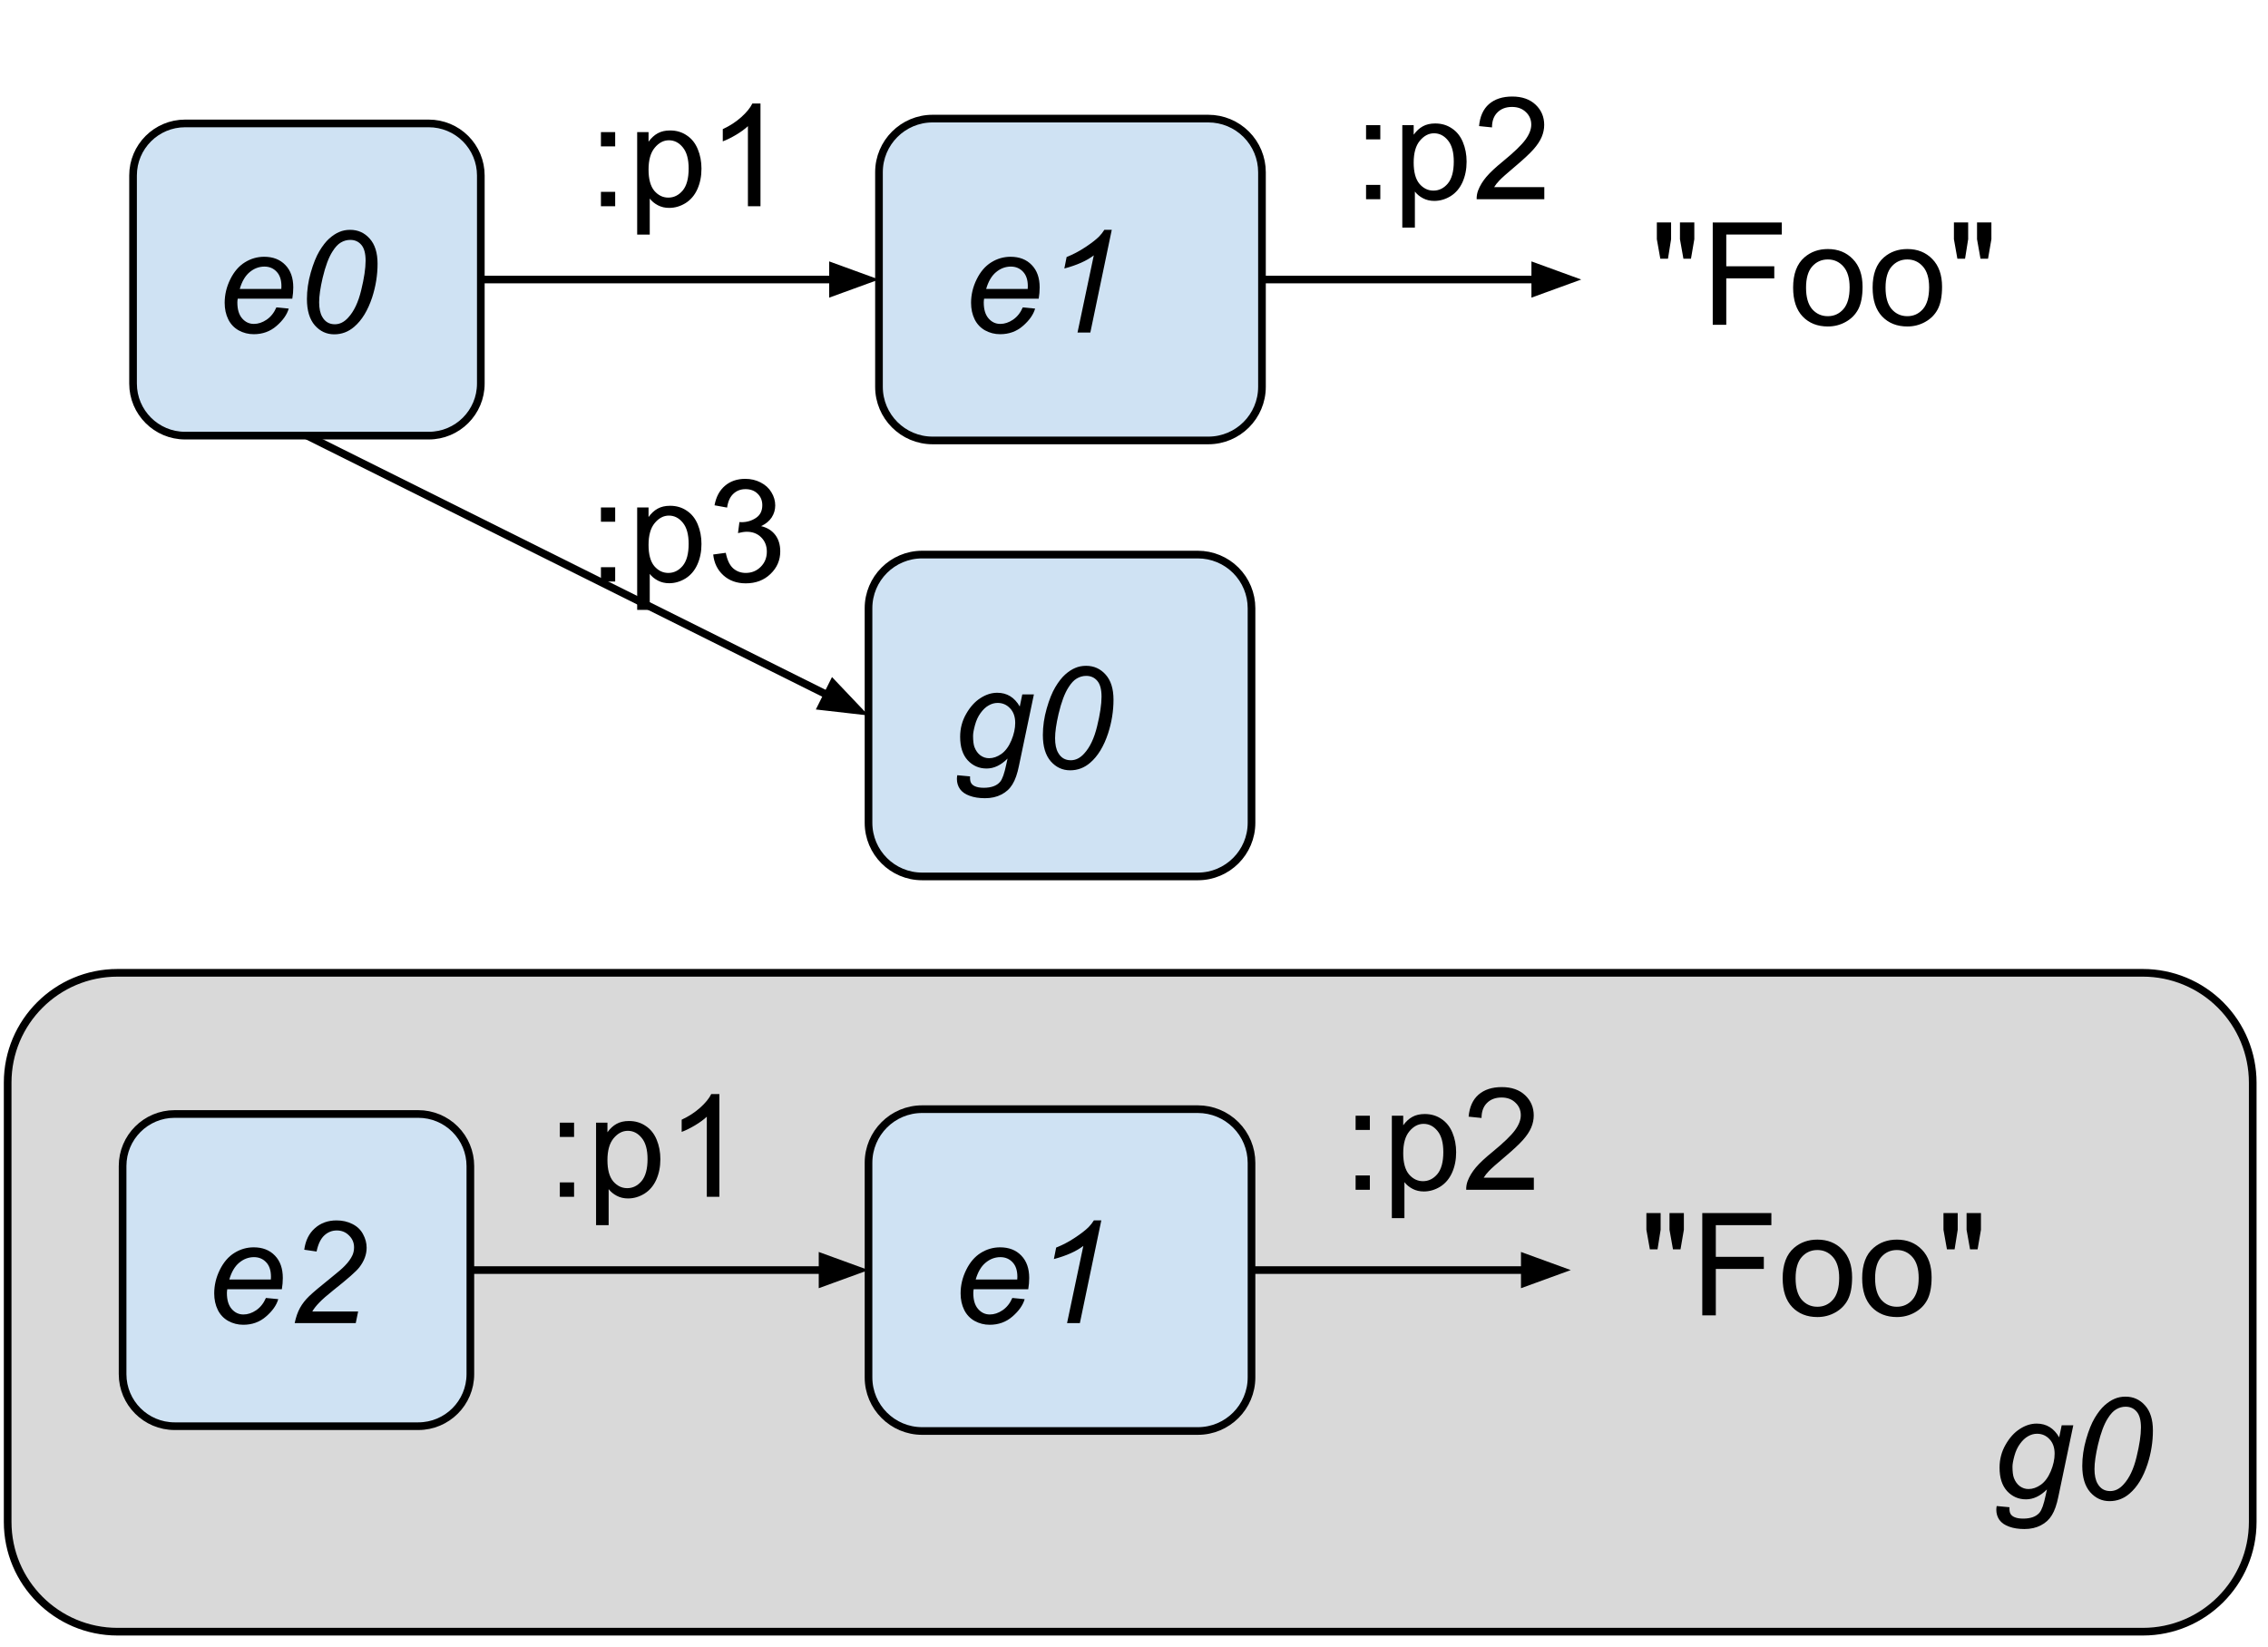
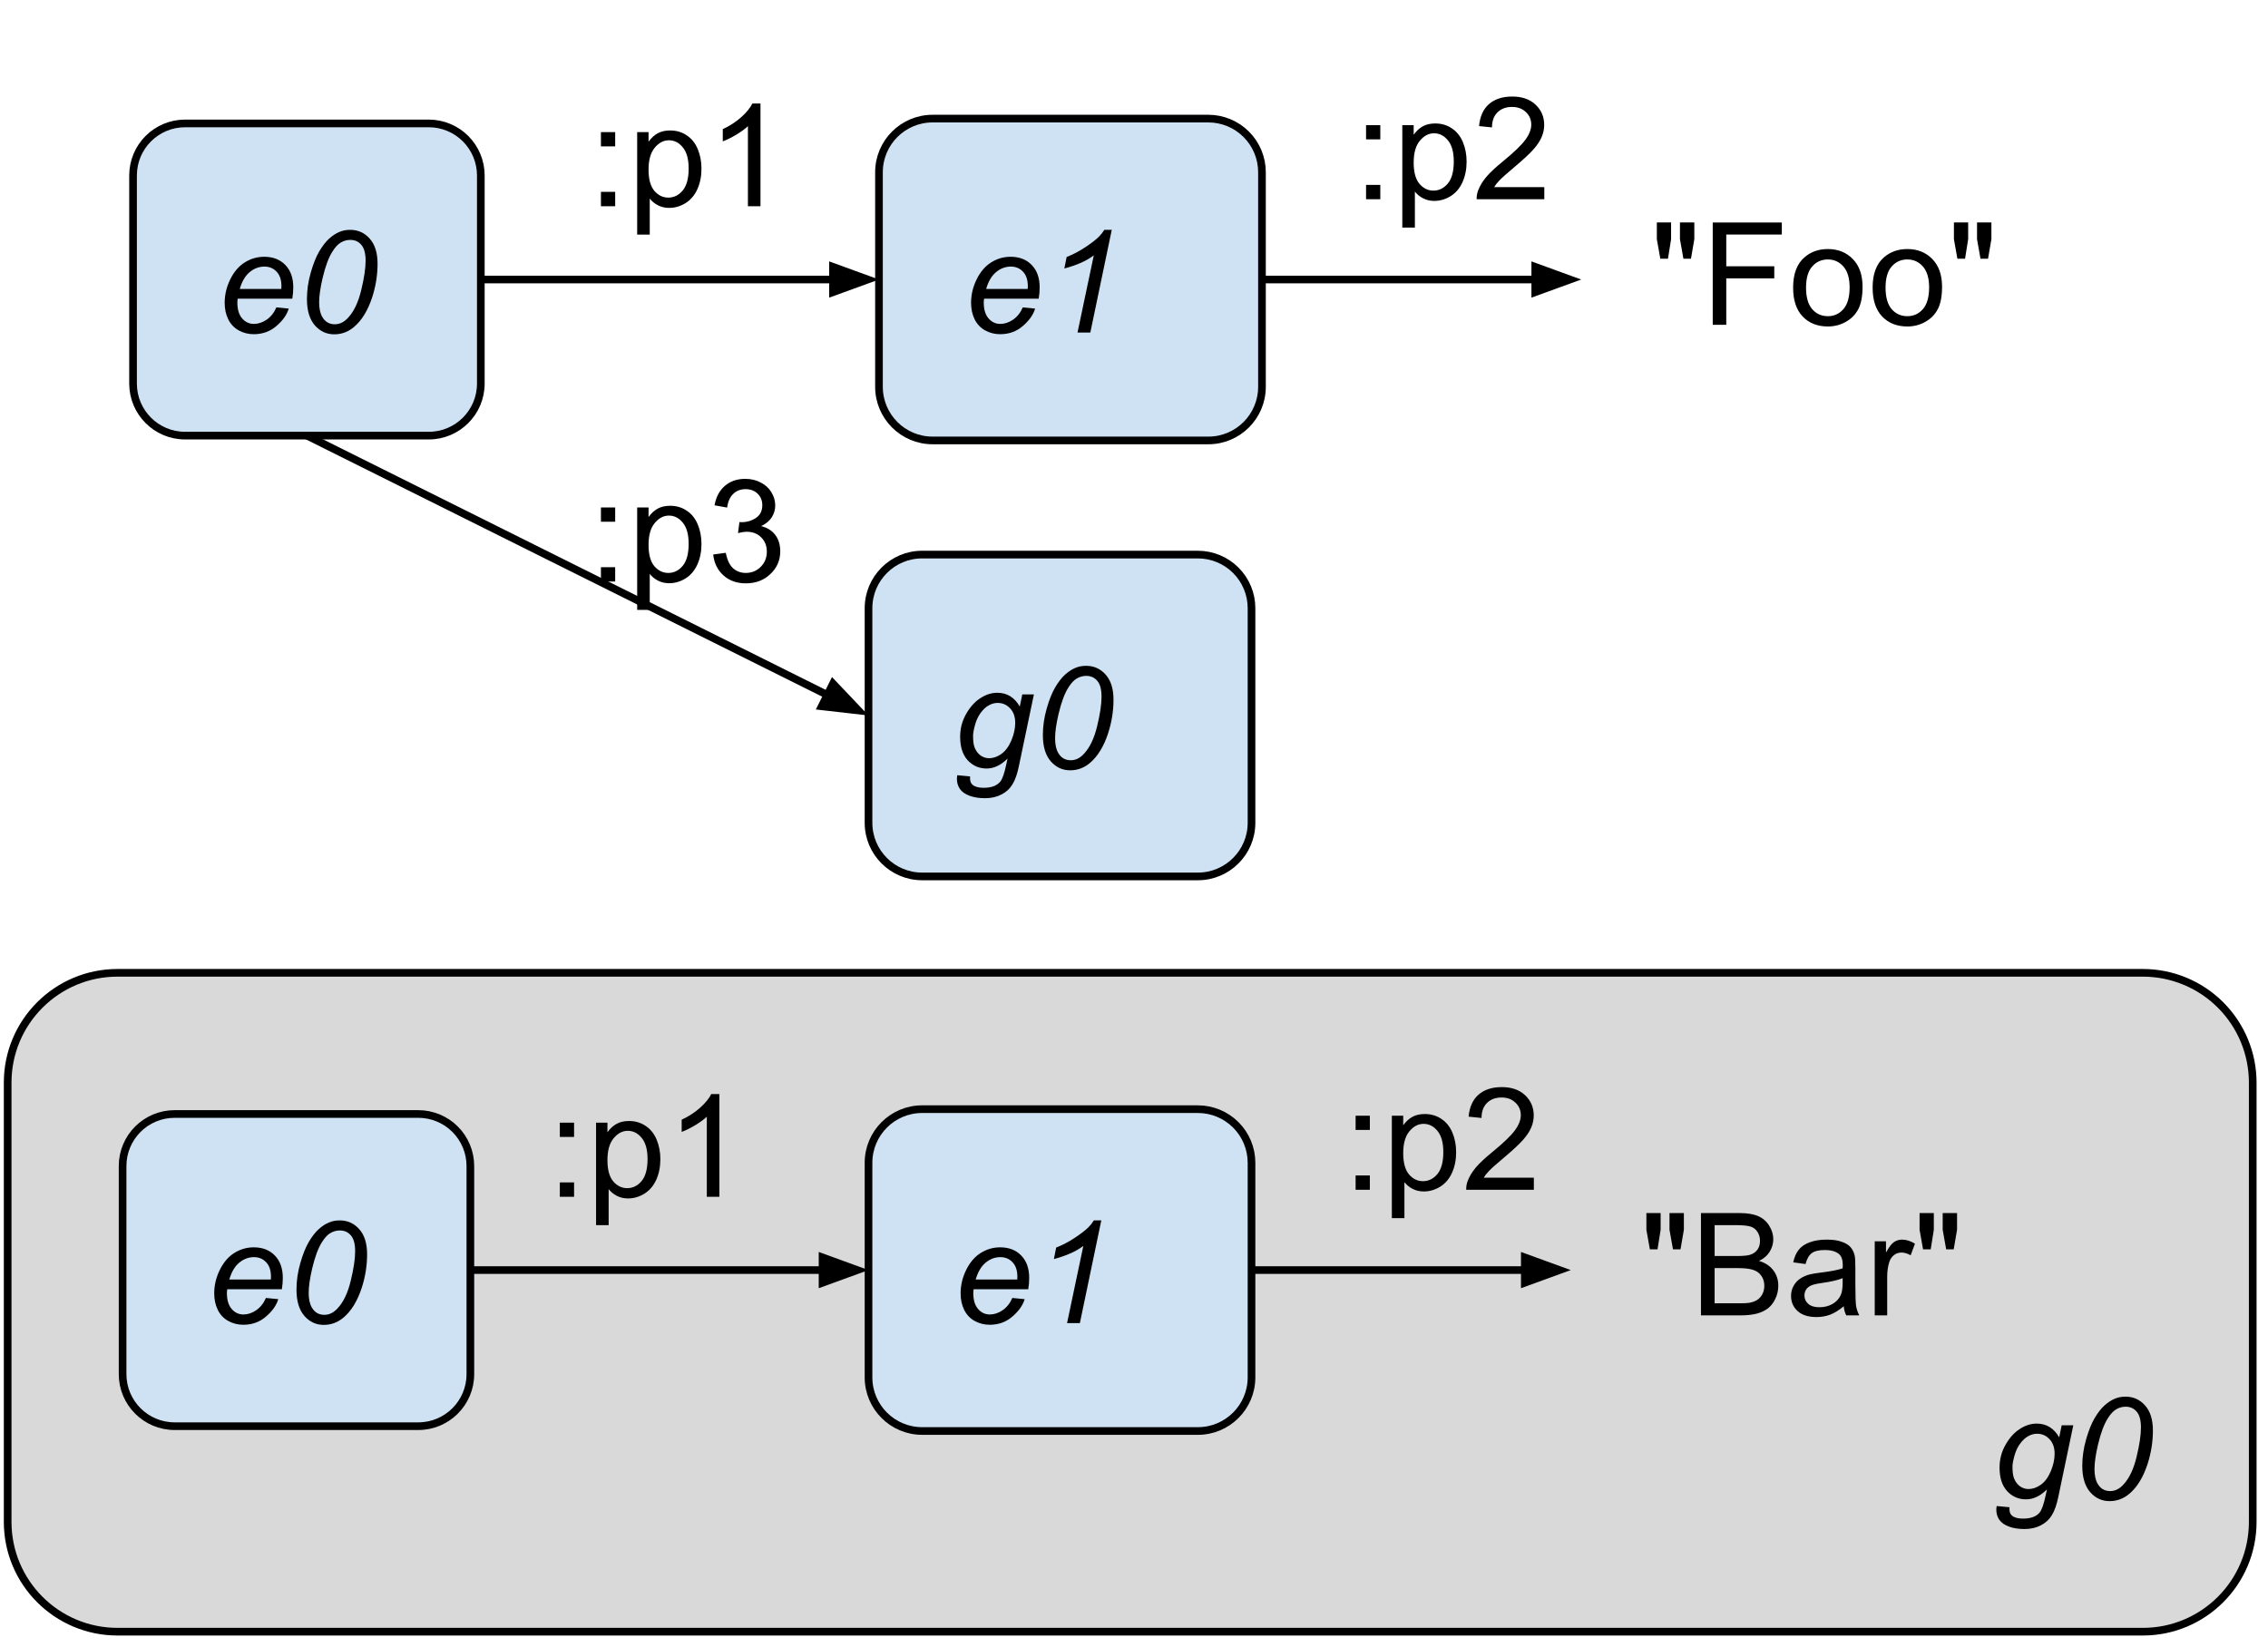
<svg xmlns="http://www.w3.org/2000/svg" version="1.1" viewBox="0.0 0.0 296.0 215.0" fill="none" stroke="none" stroke-linecap="square" stroke-miterlimit="10">
  <clipPath id="p.0">
    <path d="m0 0l296.0 0l0 215.0l-296.0 0l0 -215.0z" clip-rule="nonzero" />
  </clipPath>
  <g clip-path="url(#p.0)">
    <path fill="#000000" fill-opacity="0.0" d="m0 0l296.0 0l0 215.0l-296.0 0z" fill-rule="evenodd" />
    <path fill="#d9d9d9" d="m1.0 141.336l0 0c0 -7.918 6.419 -14.336 14.336 -14.336l264.335 0c3.802 0 7.449 1.51 10.137 4.199c2.689 2.689 4.199 6.335 4.199 10.137l0 57.343c0 7.918 -6.419 14.336 -14.336 14.336l-264.335 0c-7.918 0 -14.336 -6.419 -14.336 -14.336z" fill-rule="evenodd" />
    <path stroke="#000000" stroke-width="1.0" stroke-linejoin="round" stroke-linecap="butt" d="m1.0 141.336l0 0c0 -7.918 6.419 -14.336 14.336 -14.336l264.335 0c3.802 0 7.449 1.51 10.137 4.199c2.689 2.689 4.199 6.335 4.199 10.137l0 57.343c0 7.918 -6.419 14.336 -14.336 14.336l-264.335 0c-7.918 0 -14.336 -6.419 -14.336 -14.336z" fill-rule="evenodd" />
    <path fill="#000000" d="m260.589 196.612l1.672 0.156q-0.031 0.562 0.125 0.844q0.156 0.281 0.5 0.438q0.438 0.203 1.156 0.203q1.484 0 2.141 -0.781q0.438 -0.516 0.797 -2.25l0.172 -0.781q-1.297 1.297 -2.734 1.297q-1.469 0 -2.469 -1.078q-0.984 -1.078 -0.984 -3.062q0 -1.625 0.781 -2.984q0.781 -1.375 1.859 -2.062q1.078 -0.703 2.203 -0.703q1.906 0 2.938 1.797l0.328 -1.578l1.516 0l-1.953 9.328q-0.312 1.547 -0.844 2.406q-0.516 0.859 -1.438 1.328q-0.922 0.484 -2.141 0.484q-1.156 0 -2.0 -0.312q-0.844 -0.297 -1.266 -0.875q-0.406 -0.578 -0.406 -1.328q0 -0.219 0.047 -0.484zm2.062 -5.156q0 1.0 0.188 1.5q0.266 0.688 0.766 1.062q0.516 0.375 1.141 0.375q0.812 0 1.609 -0.562q0.797 -0.578 1.297 -1.766q0.5 -1.203 0.5 -2.281q0 -1.203 -0.672 -1.906q-0.656 -0.703 -1.625 -0.703q-0.609 0 -1.172 0.328q-0.562 0.312 -1.047 0.984q-0.484 0.656 -0.734 1.578q-0.25 0.922 -0.25 1.391zm9.11 -0.094q0 -1.703 0.5 -3.453q0.5 -1.75 1.125 -2.797q0.625 -1.047 1.281 -1.641q0.672 -0.594 1.312 -0.859q0.641 -0.281 1.422 -0.281q1.531 0 2.547 1.141q1.031 1.141 1.031 3.281q0 2.219 -0.703 4.391q-0.844 2.562 -2.344 3.844q-1.141 0.984 -2.609 0.984q-1.5 0 -2.531 -1.172q-1.031 -1.188 -1.031 -3.438zm1.594 0.406q0 1.234 0.406 1.922q0.547 0.969 1.641 0.969q0.969 0 1.75 -0.875q1.125 -1.219 1.688 -3.562q0.578 -2.359 0.578 -3.859q0 -1.438 -0.562 -2.078q-0.547 -0.641 -1.438 -0.641q-0.656 0 -1.234 0.344q-0.562 0.328 -1.078 1.156q-0.75 1.156 -1.297 3.469q-0.453 1.953 -0.453 3.156z" fill-rule="nonzero" />
    <path fill="#cfe2f3" d="m17.365 22.906l0 0c0 -3.751 3.041 -6.793 6.793 -6.793l31.801 0c1.802 0 3.529 0.716 4.803 1.99c1.274 1.274 1.99 3.002 1.99 4.803l0 27.171c0 3.751 -3.041 6.793 -6.793 6.793l-31.801 0c-3.751 0 -6.793 -3.041 -6.793 -6.793z" fill-rule="evenodd" />
    <path stroke="#000000" stroke-width="1.0" stroke-linejoin="round" stroke-linecap="butt" d="m17.365 22.906l0 0c0 -3.751 3.041 -6.793 6.793 -6.793l31.801 0c1.802 0 3.529 0.716 4.803 1.99c1.274 1.274 1.99 3.002 1.99 4.803l0 27.171c0 3.751 -3.041 6.793 -6.793 6.793l-31.801 0c-3.751 0 -6.793 -3.041 -6.793 -6.793z" fill-rule="evenodd" />
    <path fill="#000000" d="m36.073 40.13l1.609 0.156q-0.344 1.188 -1.594 2.266q-1.234 1.078 -2.969 1.078q-1.062 0 -1.969 -0.5q-0.891 -0.5 -1.359 -1.438q-0.469 -0.953 -0.469 -2.156q0 -1.594 0.734 -3.078q0.734 -1.484 1.891 -2.203q1.172 -0.734 2.531 -0.734q1.734 0 2.766 1.078q1.031 1.062 1.031 2.922q0 0.719 -0.125 1.469l-7.125 0q-0.047 0.281 -0.047 0.5q0 1.359 0.625 2.078q0.625 0.719 1.531 0.719q0.844 0 1.656 -0.547q0.828 -0.562 1.281 -1.609zm-4.781 -2.406l5.422 0q0.016 -0.25 0.016 -0.359q0 -1.234 -0.625 -1.891q-0.625 -0.672 -1.594 -0.672q-1.062 0 -1.938 0.734q-0.859 0.719 -1.281 2.188zm8.766 1.312q0 -1.703 0.5 -3.453q0.5 -1.75 1.125 -2.797q0.625 -1.047 1.281 -1.641q0.672 -0.594 1.312 -0.859q0.641 -0.281 1.422 -0.281q1.531 0 2.547 1.141q1.031 1.141 1.031 3.281q0 2.219 -0.703 4.391q-0.844 2.562 -2.344 3.844q-1.141 0.984 -2.609 0.984q-1.5 0 -2.531 -1.172q-1.031 -1.188 -1.031 -3.438zm1.594 0.406q0 1.234 0.406 1.922q0.547 0.969 1.641 0.969q0.969 0 1.75 -0.875q1.125 -1.219 1.688 -3.562q0.578 -2.359 0.578 -3.859q0 -1.438 -0.562 -2.078q-0.547 -0.641 -1.438 -0.641q-0.656 0 -1.234 0.344q-0.562 0.328 -1.078 1.156q-0.75 1.156 -1.297 3.469q-0.453 1.953 -0.453 3.156z" fill-rule="nonzero" />
    <path fill="#cfe2f3" d="m114.717 22.486l0 0c0 -3.867 3.135 -7.003 7.003 -7.003l35.979 0c1.857 0 3.638 0.738 4.952 2.051c1.313 1.313 2.051 3.094 2.051 4.952l0 28.01c0 3.867 -3.135 7.003 -7.003 7.003l-35.979 0c-3.867 0 -7.003 -3.135 -7.003 -7.003z" fill-rule="evenodd" />
    <path stroke="#000000" stroke-width="1.0" stroke-linejoin="round" stroke-linecap="butt" d="m114.717 22.486l0 0c0 -3.867 3.135 -7.003 7.003 -7.003l35.979 0c1.857 0 3.638 0.738 4.952 2.051c1.313 1.313 2.051 3.094 2.051 4.952l0 28.01c0 3.867 -3.135 7.003 -7.003 7.003l-35.979 0c-3.867 0 -7.003 -3.135 -7.003 -7.003z" fill-rule="evenodd" />
    <path fill="#000000" d="m133.486 40.13l1.609 0.156q-0.344 1.188 -1.594 2.266q-1.234 1.078 -2.969 1.078q-1.062 0 -1.969 -0.5q-0.891 -0.5 -1.359 -1.438q-0.469 -0.953 -0.469 -2.156q0 -1.594 0.734 -3.078q0.734 -1.484 1.891 -2.203q1.172 -0.734 2.531 -0.734q1.734 0 2.766 1.078q1.031 1.062 1.031 2.922q0 0.719 -0.125 1.469l-7.125 0q-0.047 0.281 -0.047 0.5q0 1.359 0.625 2.078q0.625 0.719 1.531 0.719q0.844 0 1.656 -0.547q0.828 -0.562 1.281 -1.609zm-4.781 -2.406l5.422 0q0.016 -0.25 0.016 -0.359q0 -1.234 -0.625 -1.891q-0.625 -0.672 -1.594 -0.672q-1.062 0 -1.938 0.734q-0.859 0.719 -1.281 2.188zm11.923 5.688l2.125 -10.078q-1.375 1.062 -3.844 1.719l0.297 -1.5q1.234 -0.484 2.438 -1.281q1.203 -0.797 1.797 -1.391q0.359 -0.359 0.688 -0.875l0.969 0l-2.797 13.406l-1.672 0z" fill-rule="nonzero" />
    <path fill="#000000" fill-opacity="0.0" d="m67.741 49.0l49.984 0l0 42.016l-49.984 0z" fill-rule="evenodd" />
    <path fill="#000000" d="m78.429 68.108l0 -1.859l1.859 0l0 1.859l-1.859 0zm0 7.812l0 -1.875l1.859 0l0 1.875l-1.859 0zm4.73 3.703l0 -13.375l1.484 0l0 1.25q0.531 -0.734 1.188 -1.094q0.672 -0.375 1.625 -0.375q1.234 0 2.172 0.641q0.953 0.625 1.438 1.797q0.484 1.156 0.484 2.547q0 1.484 -0.531 2.672q-0.531 1.188 -1.547 1.828q-1.016 0.625 -2.141 0.625q-0.812 0 -1.469 -0.344q-0.656 -0.344 -1.062 -0.875l0 4.703l-1.641 0zm1.484 -8.484q0 1.859 0.75 2.766q0.766 0.891 1.828 0.891q1.094 0 1.875 -0.922q0.781 -0.938 0.781 -2.875q0 -1.844 -0.766 -2.766q-0.75 -0.922 -1.812 -0.922q-1.047 0 -1.859 0.984q-0.797 0.969 -0.797 2.844zm8.438 1.25l1.641 -0.219q0.281 1.406 0.953 2.016q0.688 0.609 1.656 0.609q1.156 0 1.953 -0.797q0.797 -0.797 0.797 -1.984q0 -1.125 -0.734 -1.859q-0.734 -0.734 -1.875 -0.734q-0.469 0 -1.156 0.172l0.188 -1.438q0.156 0.016 0.266 0.016q1.047 0 1.875 -0.547q0.844 -0.547 0.844 -1.672q0 -0.906 -0.609 -1.5q-0.609 -0.594 -1.578 -0.594q-0.953 0 -1.594 0.609q-0.641 0.594 -0.812 1.797l-1.641 -0.297q0.297 -1.641 1.359 -2.547q1.062 -0.906 2.656 -0.906q1.094 0 2.0 0.469q0.922 0.469 1.406 1.281q0.5 0.812 0.5 1.719q0 0.859 -0.469 1.578q-0.469 0.703 -1.375 1.125q1.188 0.281 1.844 1.141q0.656 0.859 0.656 2.156q0 1.734 -1.281 2.953q-1.266 1.219 -3.219 1.219q-1.766 0 -2.922 -1.047q-1.156 -1.047 -1.328 -2.719z" fill-rule="nonzero" />
    <path fill="#000000" fill-opacity="0.0" d="m164.701 36.491l41.669 0" fill-rule="evenodd" />
    <path stroke="#000000" stroke-width="1.0" stroke-linejoin="round" stroke-linecap="butt" d="m164.701 36.491l35.669 0" fill-rule="evenodd" />
    <path fill="#000000" stroke="#000000" stroke-width="1.0" stroke-linecap="butt" d="m200.37 38.143l4.538 -1.652l-4.538 -1.652z" fill-rule="evenodd" />
    <path fill="#000000" fill-opacity="0.0" d="m62.751 36.491l51.969 0" fill-rule="evenodd" />
    <path stroke="#000000" stroke-width="1.0" stroke-linejoin="round" stroke-linecap="butt" d="m62.751 36.491l45.969 0" fill-rule="evenodd" />
    <path fill="#000000" stroke="#000000" stroke-width="1.0" stroke-linecap="butt" d="m108.719 38.143l4.538 -1.652l-4.538 -1.652z" fill-rule="evenodd" />
    <path fill="#000000" fill-opacity="0.0" d="m206.378 15.483l70.331 0l0 42.016l-70.331 0z" fill-rule="evenodd" />
    <path fill="#000000" d="m216.69 33.778l-0.453 -2.547l0 -2.188l1.859 0l0 2.188l-0.406 2.547l-1.0 0zm3.016 0l-0.453 -2.547l0 -2.188l1.875 0l0 2.188l-0.438 2.547l-0.984 0zm3.826 8.625l0 -13.359l9.016 0l0 1.578l-7.25 0l0 4.141l6.266 0l0 1.578l-6.266 0l0 6.062l-1.766 0zm10.49 -4.844q0 -2.688 1.484 -3.969q1.25 -1.078 3.047 -1.078q2.0 0 3.266 1.312q1.266 1.297 1.266 3.609q0 1.859 -0.562 2.938q-0.562 1.062 -1.641 1.656q-1.062 0.594 -2.328 0.594q-2.031 0 -3.281 -1.297q-1.25 -1.312 -1.25 -3.766zm1.688 0q0 1.859 0.797 2.797q0.812 0.922 2.047 0.922q1.219 0 2.031 -0.922q0.812 -0.938 0.812 -2.844q0 -1.797 -0.812 -2.719q-0.812 -0.922 -2.031 -0.922q-1.234 0 -2.047 0.922q-0.797 0.906 -0.797 2.766zm8.688 0q0 -2.688 1.484 -3.969q1.25 -1.078 3.047 -1.078q2.0 0 3.266 1.312q1.266 1.297 1.266 3.609q0 1.859 -0.562 2.938q-0.562 1.062 -1.641 1.656q-1.062 0.594 -2.328 0.594q-2.031 0 -3.281 -1.297q-1.25 -1.312 -1.25 -3.766zm1.688 0q0 1.859 0.797 2.797q0.812 0.922 2.047 0.922q1.219 0 2.031 -0.922q0.812 -0.938 0.812 -2.844q0 -1.797 -0.812 -2.719q-0.812 -0.922 -2.031 -0.922q-1.234 0 -2.047 0.922q-0.797 0.906 -0.797 2.766zm9.376 -3.781l-0.453 -2.547l0 -2.188l1.859 0l0 2.188l-0.406 2.547l-1.0 0zm3.016 0l-0.453 -2.547l0 -2.188l1.875 0l0 2.188l-0.438 2.547l-0.984 0z" fill-rule="nonzero" />
    <path fill="#000000" fill-opacity="0.0" d="m167.6 -0.911l49.984 0l0 42.016l-49.984 0z" fill-rule="evenodd" />
    <path fill="#000000" d="m178.287 18.197l0 -1.859l1.859 0l0 1.859l-1.859 0zm0 7.812l0 -1.875l1.859 0l0 1.875l-1.859 0zm4.73 3.703l0 -13.375l1.484 0l0 1.25q0.531 -0.734 1.188 -1.094q0.672 -0.375 1.625 -0.375q1.234 0 2.172 0.641q0.953 0.625 1.438 1.797q0.484 1.156 0.484 2.547q0 1.484 -0.531 2.672q-0.531 1.188 -1.547 1.828q-1.016 0.625 -2.141 0.625q-0.812 0 -1.469 -0.344q-0.656 -0.344 -1.062 -0.875l0 4.703l-1.641 0zm1.484 -8.484q0 1.859 0.75 2.766q0.766 0.891 1.828 0.891q1.094 0 1.875 -0.922q0.781 -0.938 0.781 -2.875q0 -1.844 -0.766 -2.766q-0.75 -0.922 -1.812 -0.922q-1.047 0 -1.859 0.984q-0.797 0.969 -0.797 2.844zm17.048 3.203l0 1.578l-8.828 0q-0.016 -0.594 0.188 -1.141q0.344 -0.906 1.078 -1.781q0.75 -0.875 2.156 -2.016q2.172 -1.781 2.938 -2.828q0.766 -1.047 0.766 -1.969q0 -0.984 -0.703 -1.641q-0.688 -0.672 -1.812 -0.672q-1.188 0 -1.906 0.719q-0.703 0.703 -0.703 1.953l-1.688 -0.172q0.172 -1.891 1.297 -2.875q1.141 -0.984 3.031 -0.984q1.922 0 3.047 1.062q1.125 1.062 1.125 2.641q0 0.797 -0.328 1.578q-0.328 0.781 -1.094 1.641q-0.75 0.844 -2.531 2.344q-1.469 1.234 -1.891 1.688q-0.422 0.438 -0.688 0.875l6.547 0z" fill-rule="nonzero" />
    <path fill="#cfe2f3" d="m16.0 152.223l0 0c0 -3.751 3.041 -6.793 6.793 -6.793l31.801 0c1.802 0 3.529 0.716 4.803 1.99c1.274 1.274 1.99 3.002 1.99 4.803l0 27.171c0 3.751 -3.041 6.793 -6.793 6.793l-31.801 0c-3.751 0 -6.793 -3.041 -6.793 -6.793z" fill-rule="evenodd" />
    <path stroke="#000000" stroke-width="1.0" stroke-linejoin="round" stroke-linecap="butt" d="m16.0 152.223l0 0c0 -3.751 3.041 -6.793 6.793 -6.793l31.801 0c1.802 0 3.529 0.716 4.803 1.99c1.274 1.274 1.99 3.002 1.99 4.803l0 27.171c0 3.751 -3.041 6.793 -6.793 6.793l-31.801 0c-3.751 0 -6.793 -3.041 -6.793 -6.793z" fill-rule="evenodd" />
-     <path fill="#000000" d="m34.708 169.447l1.609 0.156q-0.344 1.188 -1.594 2.266q-1.234 1.078 -2.969 1.078q-1.062 0 -1.969 -0.5q-0.891 -0.5 -1.359 -1.438q-0.469 -0.953 -0.469 -2.156q0 -1.594 0.734 -3.078q0.734 -1.484 1.891 -2.203q1.172 -0.734 2.531 -0.734q1.734 0 2.766 1.078q1.031 1.062 1.031 2.922q0 0.719 -0.125 1.469l-7.125 0q-0.047 0.281 -0.047 0.5q0 1.359 0.625 2.078q0.625 0.719 1.531 0.719q0.844 0 1.656 -0.547q0.828 -0.562 1.281 -1.609zm-4.781 -2.406l5.422 0q0.016 -0.25 0.016 -0.359q0 -1.234 -0.625 -1.891q-0.625 -0.672 -1.594 -0.672q-1.062 0 -1.937 0.734q-0.859 0.719 -1.281 2.188zm8.532 5.688q0.25 -1.188 0.703 -2.0q0.453 -0.812 1.203 -1.531q0.75 -0.719 2.875 -2.422q1.297 -1.031 1.766 -1.531q0.688 -0.703 1.0 -1.391q0.203 -0.469 0.203 -1.016q0 -0.906 -0.656 -1.547q-0.641 -0.656 -1.594 -0.656q-0.938 0 -1.641 0.656q-0.703 0.656 -1.0 2.094l-1.609 -0.234q0.234 -1.781 1.375 -2.797q1.141 -1.031 2.844 -1.031q1.141 0 2.062 0.469q0.938 0.469 1.391 1.328q0.469 0.859 0.469 1.766q0 1.328 -0.953 2.562q-0.578 0.766 -3.422 3.016q-1.219 0.969 -1.812 1.594q-0.594 0.609 -0.906 1.156l5.984 0l-0.312 1.516l-7.969 0z" fill-rule="nonzero" />
+     <path fill="#000000" d="m34.708 169.447l1.609 0.156q-0.344 1.188 -1.594 2.266q-1.234 1.078 -2.969 1.078q-1.062 0 -1.969 -0.5q-0.891 -0.5 -1.359 -1.438q-0.469 -0.953 -0.469 -2.156q0 -1.594 0.734 -3.078q0.734 -1.484 1.891 -2.203q1.172 -0.734 2.531 -0.734q1.734 0 2.766 1.078q1.031 1.062 1.031 2.922q0 0.719 -0.125 1.469l-7.125 0q-0.047 0.281 -0.047 0.5q0 1.359 0.625 2.078q0.625 0.719 1.531 0.719q0.844 0 1.656 -0.547q0.828 -0.562 1.281 -1.609zm-4.781 -2.406l5.422 0q0.016 -0.25 0.016 -0.359q0 -1.234 -0.625 -1.891q-0.625 -0.672 -1.594 -0.672q-1.062 0 -1.937 0.734q-0.859 0.719 -1.281 2.188zm8.766 1.312q0 -1.703 0.5 -3.453q0.5 -1.75 1.125 -2.797q0.625 -1.047 1.281 -1.641q0.672 -0.594 1.312 -0.859q0.641 -0.281 1.422 -0.281q1.531 0 2.547 1.141q1.031 1.141 1.031 3.281q0 2.219 -0.703 4.391q-0.844 2.562 -2.344 3.844q-1.141 0.984 -2.609 0.984q-1.5 0 -2.531 -1.172q-1.031 -1.188 -1.031 -3.438zm1.594 0.406q0 1.234 0.406 1.922q0.547 0.969 1.641 0.969q0.969 0 1.75 -0.875q1.125 -1.219 1.688 -3.562q0.578 -2.359 0.578 -3.859q0 -1.438 -0.562 -2.078q-0.547 -0.641 -1.438 -0.641q-0.656 0 -1.234 0.344q-0.562 0.328 -1.078 1.156q-0.75 1.156 -1.297 3.469q-0.453 1.953 -0.453 3.156z" fill-rule="nonzero" />
    <path fill="#cfe2f3" d="m113.352 151.803l0 0c0 -3.867 3.135 -7.003 7.003 -7.003l35.979 0c1.857 0 3.638 0.738 4.952 2.051c1.313 1.313 2.051 3.094 2.051 4.952l0 28.01c0 3.867 -3.135 7.003 -7.003 7.003l-35.979 0c-3.867 0 -7.003 -3.135 -7.003 -7.003z" fill-rule="evenodd" />
    <path stroke="#000000" stroke-width="1.0" stroke-linejoin="round" stroke-linecap="butt" d="m113.352 151.803l0 0c0 -3.867 3.135 -7.003 7.003 -7.003l35.979 0c1.857 0 3.638 0.738 4.952 2.051c1.313 1.313 2.051 3.094 2.051 4.952l0 28.01c0 3.867 -3.135 7.003 -7.003 7.003l-35.979 0c-3.867 0 -7.003 -3.135 -7.003 -7.003z" fill-rule="evenodd" />
    <path fill="#000000" d="m132.121 169.447l1.609 0.156q-0.344 1.188 -1.594 2.266q-1.234 1.078 -2.969 1.078q-1.062 0 -1.969 -0.5q-0.891 -0.5 -1.359 -1.438q-0.469 -0.953 -0.469 -2.156q0 -1.594 0.734 -3.078q0.734 -1.484 1.891 -2.203q1.172 -0.734 2.531 -0.734q1.734 0 2.766 1.078q1.031 1.062 1.031 2.922q0 0.719 -0.125 1.469l-7.125 0q-0.047 0.281 -0.047 0.5q0 1.359 0.625 2.078q0.625 0.719 1.531 0.719q0.844 0 1.656 -0.547q0.828 -0.562 1.281 -1.609zm-4.781 -2.406l5.422 0q0.016 -0.25 0.016 -0.359q0 -1.234 -0.625 -1.891q-0.625 -0.672 -1.594 -0.672q-1.062 0 -1.938 0.734q-0.859 0.719 -1.281 2.188zm11.923 5.688l2.125 -10.078q-1.375 1.062 -3.844 1.719l0.297 -1.5q1.234 -0.484 2.438 -1.281q1.203 -0.797 1.797 -1.391q0.359 -0.359 0.688 -0.875l0.969 0l-2.797 13.406l-1.672 0z" fill-rule="nonzero" />
    <path fill="#000000" fill-opacity="0.0" d="m62.377 129.318l49.984 0l0 42.016l-49.984 0z" fill-rule="evenodd" />
    <path fill="#000000" d="m73.064 148.425l0 -1.859l1.859 0l0 1.859l-1.859 0zm0 7.812l0 -1.875l1.859 0l0 1.875l-1.859 0zm4.73 3.703l0 -13.375l1.484 0l0 1.25q0.531 -0.734 1.188 -1.094q0.672 -0.375 1.625 -0.375q1.234 0 2.172 0.641q0.953 0.625 1.438 1.797q0.484 1.156 0.484 2.547q0 1.484 -0.531 2.672q-0.531 1.188 -1.547 1.828q-1.016 0.625 -2.141 0.625q-0.812 0 -1.469 -0.344q-0.656 -0.344 -1.062 -0.875l0 4.703l-1.641 0zm1.484 -8.484q0 1.859 0.75 2.766q0.766 0.891 1.828 0.891q1.094 0 1.875 -0.922q0.781 -0.938 0.781 -2.875q0 -1.844 -0.766 -2.766q-0.75 -0.922 -1.812 -0.922q-1.047 0 -1.859 0.984q-0.797 0.969 -0.797 2.844zm14.61 4.781l-1.641 0l0 -10.453q-0.594 0.562 -1.562 1.141q-0.953 0.562 -1.719 0.844l0 -1.594q1.375 -0.641 2.406 -1.562q1.031 -0.922 1.453 -1.781l1.062 0l0 13.406z" fill-rule="nonzero" />
    <path fill="#000000" fill-opacity="0.0" d="m163.336 165.808l41.669 0" fill-rule="evenodd" />
    <path stroke="#000000" stroke-width="1.0" stroke-linejoin="round" stroke-linecap="butt" d="m163.336 165.808l35.669 0" fill-rule="evenodd" />
    <path fill="#000000" stroke="#000000" stroke-width="1.0" stroke-linecap="butt" d="m199.005 167.46l4.538 -1.652l-4.538 -1.652z" fill-rule="evenodd" />
    <path fill="#000000" fill-opacity="0.0" d="m61.386 165.808l51.969 0" fill-rule="evenodd" />
    <path stroke="#000000" stroke-width="1.0" stroke-linejoin="round" stroke-linecap="butt" d="m61.386 165.808l45.969 0" fill-rule="evenodd" />
    <path fill="#000000" stroke="#000000" stroke-width="1.0" stroke-linecap="butt" d="m107.354 167.46l4.538 -1.652l-4.538 -1.652z" fill-rule="evenodd" />
    <path fill="#000000" fill-opacity="0.0" d="m205.013 144.801l70.331 0l0 42.016l-70.331 0z" fill-rule="evenodd" />
-     <path fill="#000000" d="m215.326 163.096l-0.453 -2.547l0 -2.188l1.859 0l0 2.188l-0.406 2.547l-1.0 0zm3.016 0l-0.453 -2.547l0 -2.188l1.875 0l0 2.188l-0.438 2.547l-0.984 0zm3.826 8.625l0 -13.359l9.016 0l0 1.578l-7.25 0l0 4.141l6.266 0l0 1.578l-6.266 0l0 6.062l-1.766 0zm10.49 -4.844q0 -2.688 1.484 -3.969q1.25 -1.078 3.047 -1.078q2.0 0 3.266 1.312q1.266 1.297 1.266 3.609q0 1.859 -0.562 2.938q-0.562 1.062 -1.641 1.656q-1.062 0.594 -2.328 0.594q-2.031 0 -3.281 -1.297q-1.25 -1.312 -1.25 -3.766zm1.688 0q0 1.859 0.797 2.797q0.812 0.922 2.047 0.922q1.219 0 2.031 -0.922q0.812 -0.938 0.812 -2.844q0 -1.797 -0.812 -2.719q-0.812 -0.922 -2.031 -0.922q-1.234 0 -2.047 0.922q-0.797 0.906 -0.797 2.766zm8.688 0q0 -2.688 1.484 -3.969q1.25 -1.078 3.047 -1.078q2.0 0 3.266 1.312q1.266 1.297 1.266 3.609q0 1.859 -0.562 2.938q-0.562 1.062 -1.641 1.656q-1.062 0.594 -2.328 0.594q-2.031 0 -3.281 -1.297q-1.25 -1.312 -1.25 -3.766zm1.688 0q0 1.859 0.797 2.797q0.812 0.922 2.047 0.922q1.219 0 2.031 -0.922q0.812 -0.938 0.812 -2.844q0 -1.797 -0.812 -2.719q-0.812 -0.922 -2.031 -0.922q-1.234 0 -2.047 0.922q-0.797 0.906 -0.797 2.766zm9.376 -3.781l-0.453 -2.547l0 -2.188l1.859 0l0 2.188l-0.406 2.547l-1.0 0zm3.016 0l-0.453 -2.547l0 -2.188l1.875 0l0 2.188l-0.438 2.547l-0.984 0z" fill-rule="nonzero" />
+     <path fill="#000000" d="m215.326 163.096l-0.453 -2.547l0 -2.188l1.859 0l0 2.188l-0.406 2.547l-1.0 0zm3.016 0l-0.453 -2.547l0 -2.188l1.875 0l0 2.188l-0.438 2.547l-0.984 0zm3.654 8.625l0 -13.359l5.016 0q1.531 0 2.453 0.406q0.922 0.406 1.438 1.25q0.531 0.844 0.531 1.766q0 0.859 -0.469 1.625q-0.453 0.75 -1.391 1.203q1.203 0.359 1.859 1.219q0.656 0.859 0.656 2.016q0 0.938 -0.406 1.75q-0.391 0.797 -0.984 1.234q-0.578 0.438 -1.453 0.672q-0.875 0.219 -2.156 0.219l-5.094 0zm1.781 -7.75l2.875 0q1.188 0 1.688 -0.141q0.672 -0.203 1.016 -0.672q0.344 -0.469 0.344 -1.172q0 -0.656 -0.328 -1.156q-0.312 -0.516 -0.906 -0.703q-0.594 -0.188 -2.031 -0.188l-2.656 0l0 4.031zm0 6.172l3.312 0q0.859 0 1.203 -0.062q0.609 -0.109 1.016 -0.359q0.422 -0.266 0.688 -0.75q0.266 -0.484 0.266 -1.125q0 -0.75 -0.391 -1.297q-0.375 -0.547 -1.062 -0.766q-0.672 -0.234 -1.953 -0.234l-3.078 0l0 4.594zm16.85 0.391q-0.922 0.766 -1.766 1.094q-0.828 0.312 -1.797 0.312q-1.594 0 -2.453 -0.781q-0.859 -0.781 -0.859 -1.984q0 -0.719 0.328 -1.297q0.328 -0.594 0.844 -0.938q0.531 -0.359 1.188 -0.547q0.469 -0.125 1.453 -0.25q1.984 -0.234 2.922 -0.562q0.016 -0.344 0.016 -0.422q0 -1.0 -0.469 -1.422q-0.625 -0.547 -1.875 -0.547q-1.156 0 -1.703 0.406q-0.547 0.406 -0.812 1.422l-1.609 -0.219q0.219 -1.016 0.719 -1.641q0.5 -0.641 1.453 -0.984q0.953 -0.344 2.188 -0.344q1.25 0 2.016 0.297q0.781 0.281 1.141 0.734q0.375 0.438 0.516 1.109q0.078 0.422 0.078 1.516l0 2.188q0 2.281 0.109 2.891q0.109 0.594 0.406 1.156l-1.703 0q-0.266 -0.516 -0.328 -1.188zm-0.141 -3.672q-0.891 0.375 -2.672 0.625q-1.016 0.141 -1.438 0.328q-0.422 0.188 -0.656 0.531q-0.219 0.344 -0.219 0.781q0 0.656 0.5 1.094q0.5 0.438 1.453 0.438q0.938 0 1.672 -0.406q0.75 -0.422 1.094 -1.141q0.266 -0.562 0.266 -1.641l0 -0.609zm4.188 4.859l0 -9.672l1.469 0l0 1.469q0.562 -1.031 1.031 -1.359q0.484 -0.328 1.062 -0.328q0.828 0 1.688 0.531l-0.562 1.516q-0.609 -0.359 -1.203 -0.359q-0.547 0 -0.969 0.328q-0.422 0.328 -0.609 0.891q-0.281 0.875 -0.281 1.922l0 5.062l-1.625 0zm6.306 -8.625l-0.453 -2.547l0 -2.188l1.859 0l0 2.188l-0.406 2.547l-1.0 0zm3.016 0l-0.453 -2.547l0 -2.188l1.875 0l0 2.188l-0.438 2.547l-0.984 0z" fill-rule="nonzero" />
    <path fill="#000000" fill-opacity="0.0" d="m166.235 128.407l49.984 0l0 42.016l-49.984 0z" fill-rule="evenodd" />
    <path fill="#000000" d="m176.922 147.514l0 -1.859l1.859 0l0 1.859l-1.859 0zm0 7.812l0 -1.875l1.859 0l0 1.875l-1.859 0zm4.73 3.703l0 -13.375l1.484 0l0 1.25q0.531 -0.734 1.188 -1.094q0.672 -0.375 1.625 -0.375q1.234 0 2.172 0.641q0.953 0.625 1.438 1.797q0.484 1.156 0.484 2.547q0 1.484 -0.531 2.672q-0.531 1.188 -1.547 1.828q-1.016 0.625 -2.141 0.625q-0.812 0 -1.469 -0.344q-0.656 -0.344 -1.062 -0.875l0 4.703l-1.641 0zm1.484 -8.484q0 1.859 0.75 2.766q0.766 0.891 1.828 0.891q1.094 0 1.875 -0.922q0.781 -0.938 0.781 -2.875q0 -1.844 -0.766 -2.766q-0.75 -0.922 -1.812 -0.922q-1.047 0 -1.859 0.984q-0.797 0.969 -0.797 2.844zm17.048 3.203l0 1.578l-8.828 0q-0.016 -0.594 0.188 -1.141q0.344 -0.906 1.078 -1.781q0.75 -0.875 2.156 -2.016q2.172 -1.781 2.938 -2.828q0.766 -1.047 0.766 -1.969q0 -0.984 -0.703 -1.641q-0.688 -0.672 -1.812 -0.672q-1.188 0 -1.906 0.719q-0.703 0.703 -0.703 1.953l-1.688 -0.172q0.172 -1.891 1.297 -2.875q1.141 -0.984 3.031 -0.984q1.922 0 3.047 1.062q1.125 1.062 1.125 2.641q0 0.797 -0.328 1.578q-0.328 0.781 -1.094 1.641q-0.75 0.844 -2.531 2.344q-1.469 1.234 -1.891 1.688q-0.422 0.438 -0.688 0.875l6.547 0z" fill-rule="nonzero" />
    <path fill="#cfe2f3" d="m113.352 79.403l0 0c0 -3.867 3.135 -7.003 7.003 -7.003l35.979 0c1.857 0 3.638 0.738 4.952 2.051c1.313 1.313 2.051 3.094 2.051 4.952l0 28.01c0 3.867 -3.135 7.003 -7.003 7.003l-35.979 0c-3.867 0 -7.003 -3.135 -7.003 -7.003z" fill-rule="evenodd" />
    <path stroke="#000000" stroke-width="1.0" stroke-linejoin="round" stroke-linecap="butt" d="m113.352 79.403l0 0c0 -3.867 3.135 -7.003 7.003 -7.003l35.979 0c1.857 0 3.638 0.738 4.952 2.051c1.313 1.313 2.051 3.094 2.051 4.952l0 28.01c0 3.867 -3.135 7.003 -7.003 7.003l-35.979 0c-3.867 0 -7.003 -3.135 -7.003 -7.003z" fill-rule="evenodd" />
    <path fill="#000000" d="m124.934 101.203l1.672 0.156q-0.031 0.562 0.125 0.844q0.156 0.281 0.5 0.438q0.438 0.203 1.156 0.203q1.484 0 2.141 -0.781q0.438 -0.516 0.797 -2.25l0.172 -0.781q-1.297 1.297 -2.734 1.297q-1.469 0 -2.469 -1.078q-0.984 -1.078 -0.984 -3.062q0 -1.625 0.781 -2.984q0.781 -1.375 1.859 -2.062q1.078 -0.703 2.203 -0.703q1.906 0 2.938 1.797l0.328 -1.578l1.516 0l-1.953 9.328q-0.312 1.547 -0.844 2.406q-0.516 0.859 -1.438 1.328q-0.922 0.484 -2.141 0.484q-1.156 0 -2 -0.312q-0.844 -0.297 -1.266 -0.875q-0.406 -0.578 -0.406 -1.328q0 -0.219 0.047 -0.484zm2.062 -5.156q0 1.0 0.188 1.5q0.266 0.688 0.766 1.062q0.516 0.375 1.141 0.375q0.812 0 1.609 -0.562q0.797 -0.578 1.297 -1.766q0.5 -1.203 0.5 -2.281q0 -1.203 -0.672 -1.906q-0.656 -0.703 -1.625 -0.703q-0.609 0 -1.172 0.328q-0.562 0.312 -1.047 0.984q-0.484 0.656 -0.734 1.578q-0.25 0.922 -0.25 1.391zm9.11 -0.094q0 -1.703 0.5 -3.453q0.5 -1.75 1.125 -2.797q0.625 -1.047 1.281 -1.641q0.672 -0.594 1.312 -0.859q0.641 -0.281 1.422 -0.281q1.531 0 2.547 1.141q1.031 1.141 1.031 3.281q0 2.219 -0.703 4.391q-0.844 2.562 -2.344 3.844q-1.141 0.984 -2.609 0.984q-1.5 0 -2.531 -1.172q-1.031 -1.188 -1.031 -3.438zm1.594 0.406q0 1.234 0.406 1.922q0.547 0.969 1.641 0.969q0.969 0 1.75 -0.875q1.125 -1.219 1.688 -3.562q0.578 -2.359 0.578 -3.859q0 -1.438 -0.562 -2.078q-0.547 -0.641 -1.438 -0.641q-0.656 0 -1.234 0.344q-0.562 0.328 -1.078 1.156q-0.75 1.156 -1.297 3.469q-0.453 1.953 -0.453 3.156z" fill-rule="nonzero" />
    <path fill="#000000" fill-opacity="0.0" d="m40.058 56.869l73.291 36.535" fill-rule="evenodd" />
    <path stroke="#000000" stroke-width="1.0" stroke-linejoin="round" stroke-linecap="butt" d="m40.058 56.869l67.922 33.859" fill-rule="evenodd" />
    <path fill="#000000" stroke="#000000" stroke-width="1.0" stroke-linecap="butt" d="m107.242 92.206l4.798 0.546l-3.325 -3.503z" fill-rule="evenodd" />
    <path fill="#000000" fill-opacity="0.0" d="m67.741 0.003l49.984 0l0 42.016l-49.984 0z" fill-rule="evenodd" />
    <path fill="#000000" d="m78.429 19.11l0 -1.859l1.859 0l0 1.859l-1.859 0zm0 7.812l0 -1.875l1.859 0l0 1.875l-1.859 0zm4.73 3.703l0 -13.375l1.484 0l0 1.25q0.531 -0.734 1.188 -1.094q0.672 -0.375 1.625 -0.375q1.234 0 2.172 0.641q0.953 0.625 1.438 1.797q0.484 1.156 0.484 2.547q0 1.484 -0.531 2.672q-0.531 1.188 -1.547 1.828q-1.016 0.625 -2.141 0.625q-0.812 0 -1.469 -0.344q-0.656 -0.344 -1.062 -0.875l0 4.703l-1.641 0zm1.484 -8.484q0 1.859 0.75 2.766q0.766 0.891 1.828 0.891q1.094 0 1.875 -0.922q0.781 -0.938 0.781 -2.875q0 -1.844 -0.766 -2.766q-0.75 -0.922 -1.812 -0.922q-1.047 0 -1.859 0.984q-0.797 0.969 -0.797 2.844zm14.61 4.781l-1.641 0l0 -10.453q-0.594 0.562 -1.562 1.141q-0.953 0.562 -1.719 0.844l0 -1.594q1.375 -0.641 2.406 -1.562q1.031 -0.922 1.453 -1.781l1.062 0l0 13.406z" fill-rule="nonzero" />
  </g>
</svg>
